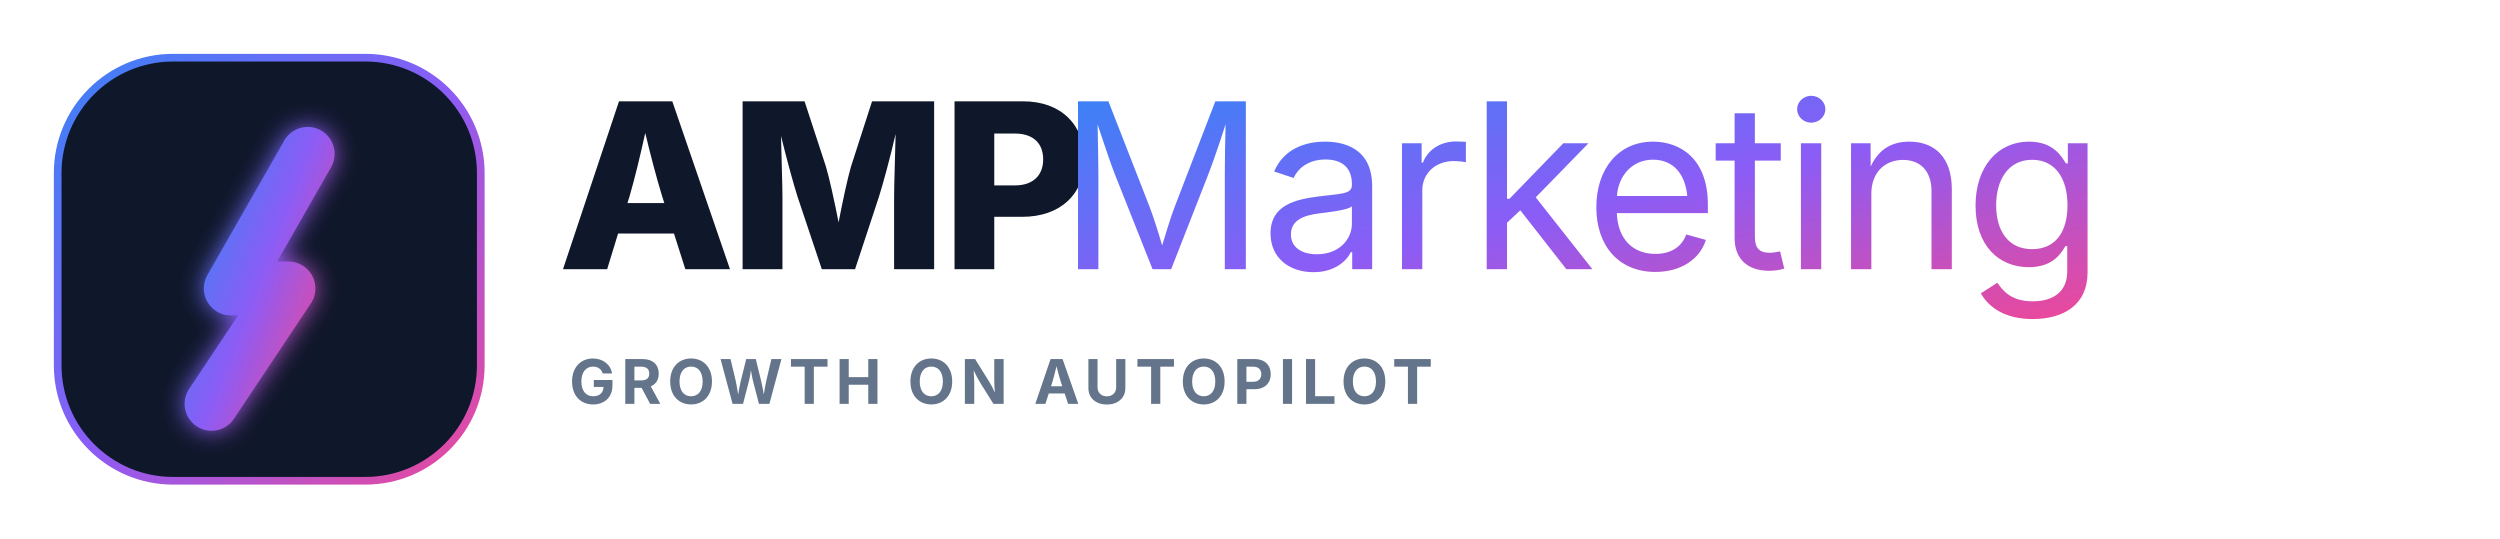
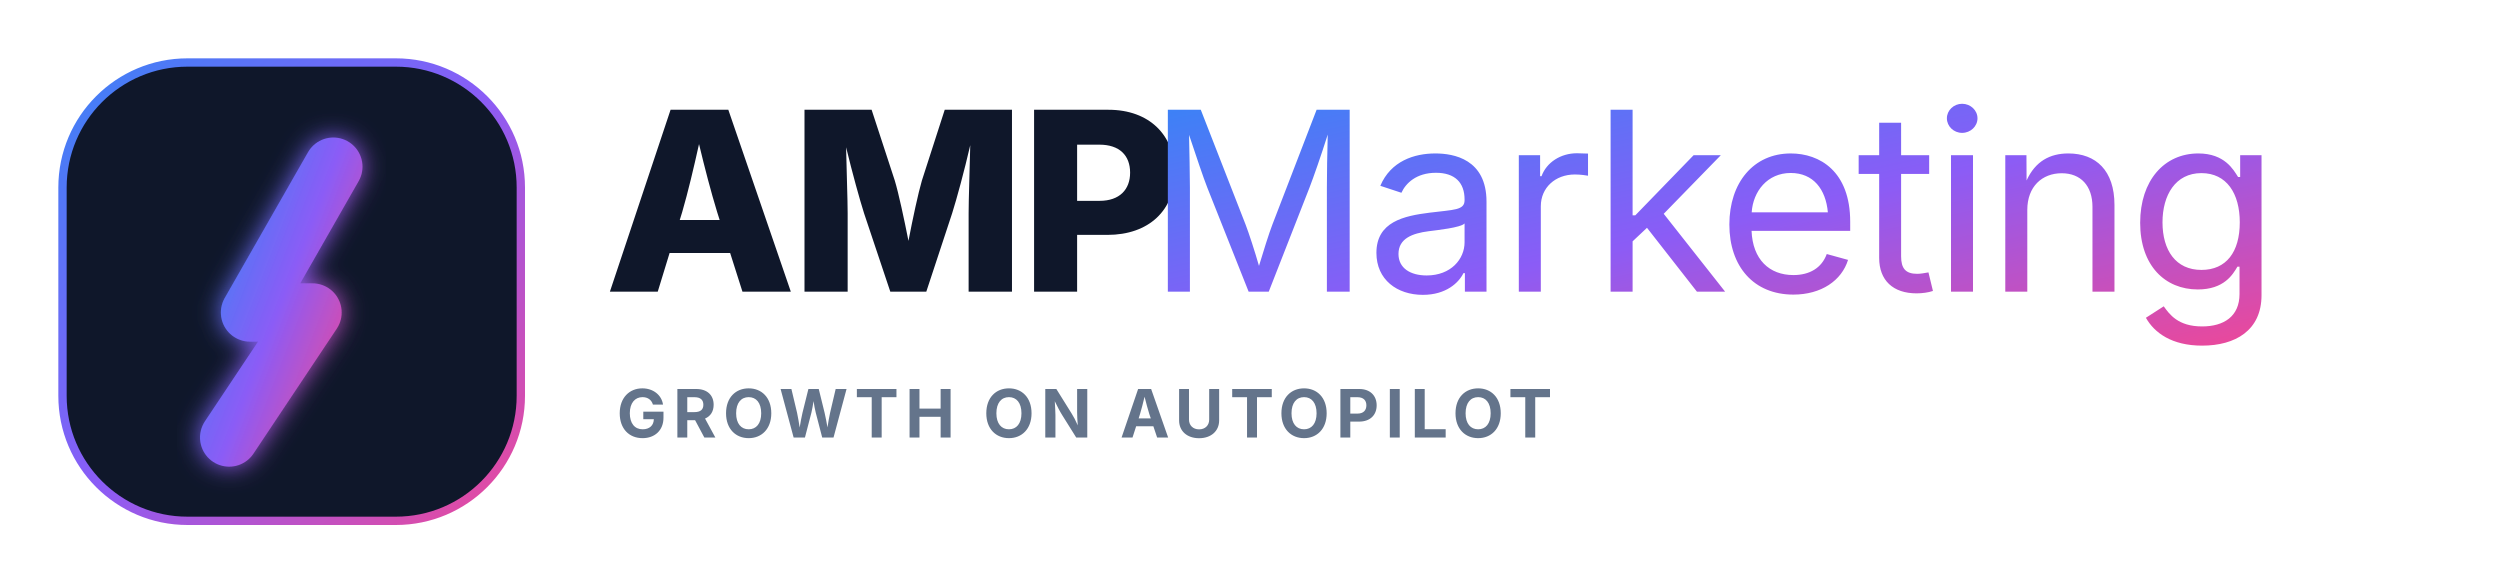
- <svg xmlns="http://www.w3.org/2000/svg" viewBox="0 0 650 140" fill="none">
+ <svg xmlns="http://www.w3.org/2000/svg" viewBox="0 0 600 140" fill="none">
  <defs>
    <linearGradient id="lovableGrad" x1="0%" y1="0%" x2="100%" y2="100%">
      <stop offset="0%" style="stop-color:#3b82f6;stop-opacity:1" />
      <stop offset="50%" style="stop-color:#8b5cf6;stop-opacity:1" />
      <stop offset="100%" style="stop-color:#ec4899;stop-opacity:1" />
    </linearGradient>
    <filter id="softGlow" x="-50%" y="-50%" width="200%" height="200%">
      <feGaussianBlur stdDeviation="3" result="blur" />
      <feComposite in="SourceGraphic" in2="blur" operator="over" />
    </filter>
  </defs>
  <g transform="translate(15, 15)">
    <rect x="0" y="0" width="110" height="110" rx="30" fill="#0f172a" stroke="url(#lovableGrad)" stroke-width="2" />
    <path d="M 65 25 L 45 60 L 60 60 L 40 90" stroke="url(#lovableGrad)" stroke-width="14" stroke-linecap="round" stroke-linejoin="round" filter="url(#softGlow)" fill="none" />
  </g>
  <text x="145" y="70" font-family="'Inter', 'Figtree', system-ui, sans-serif" font-size="60" font-weight="800" fill="#0f172a" letter-spacing="-1.5">
    AMP
  </text>
  <text x="275" y="70" font-family="'Inter', 'Figtree', system-ui, sans-serif" font-size="60" font-weight="400" fill="url(#lovableGrad)" letter-spacing="-1.5">
    Marketing
  </text>
  <text x="148" y="105" font-family="'Inter', 'Figtree', system-ui, sans-serif" font-size="16" font-weight="700" fill="#64748b" letter-spacing="1.5" text-transform="uppercase">
    GROWTH ON AUTOPILOT
  </text>
</svg>
